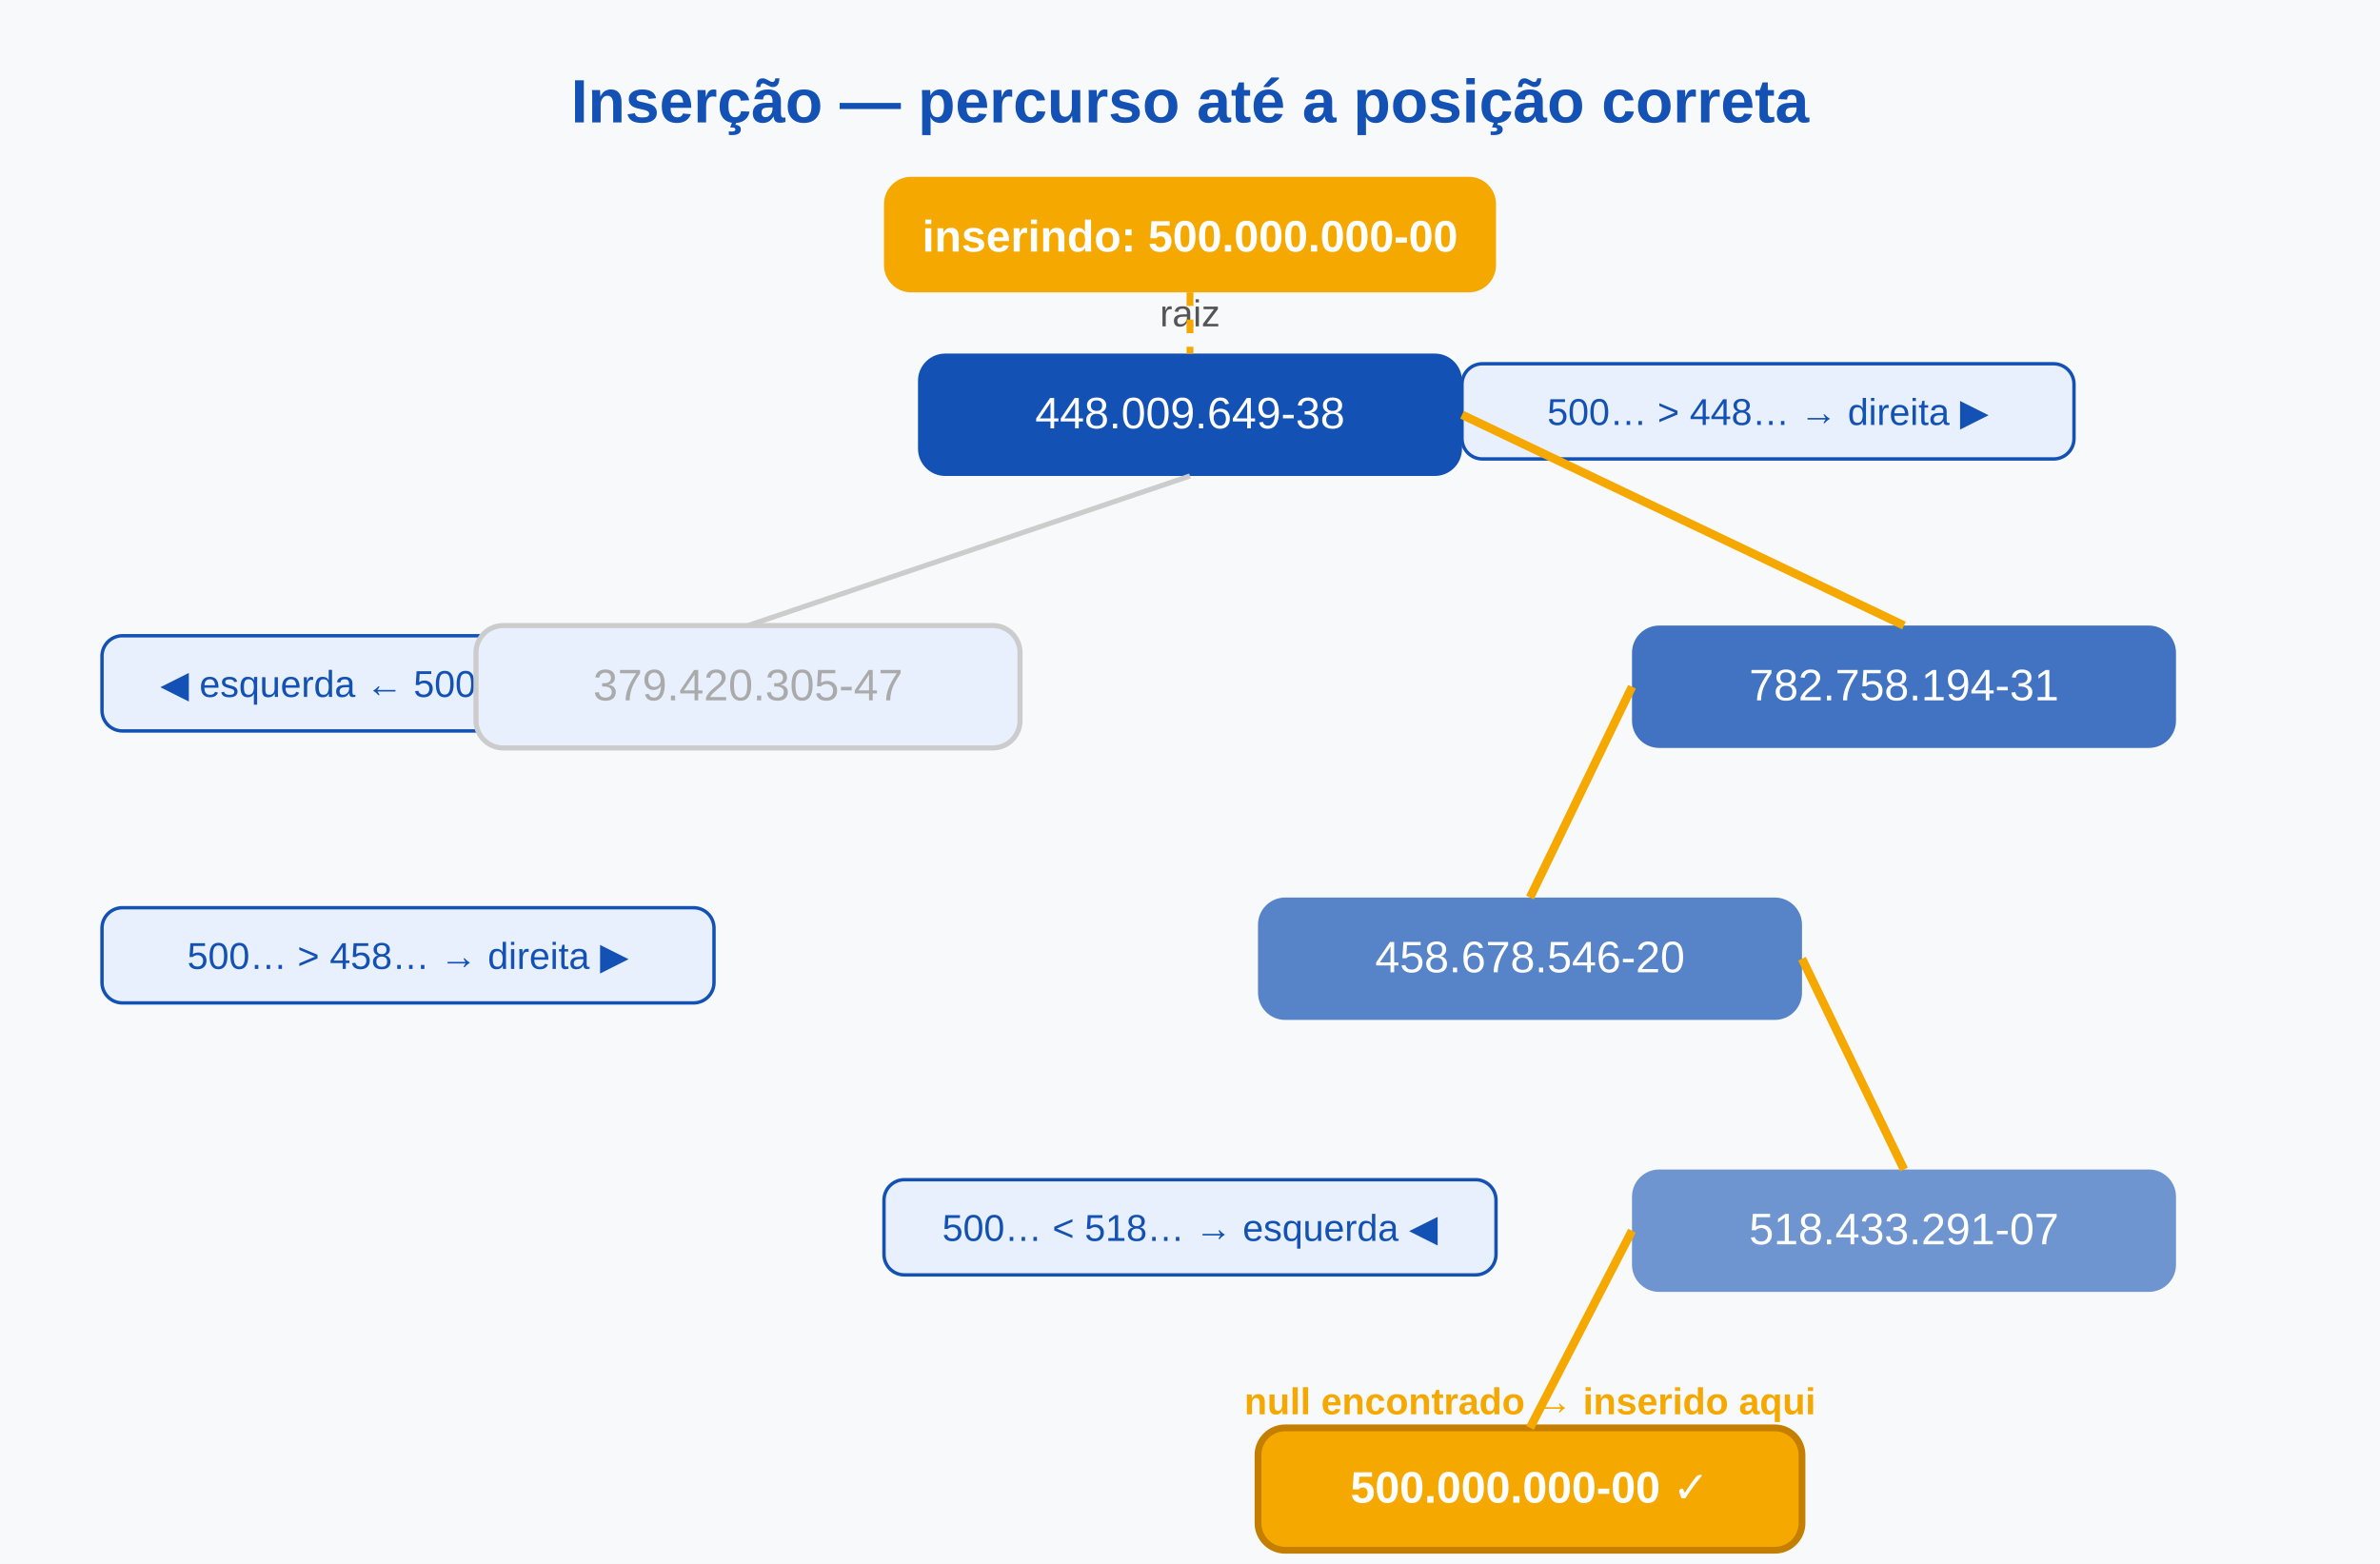
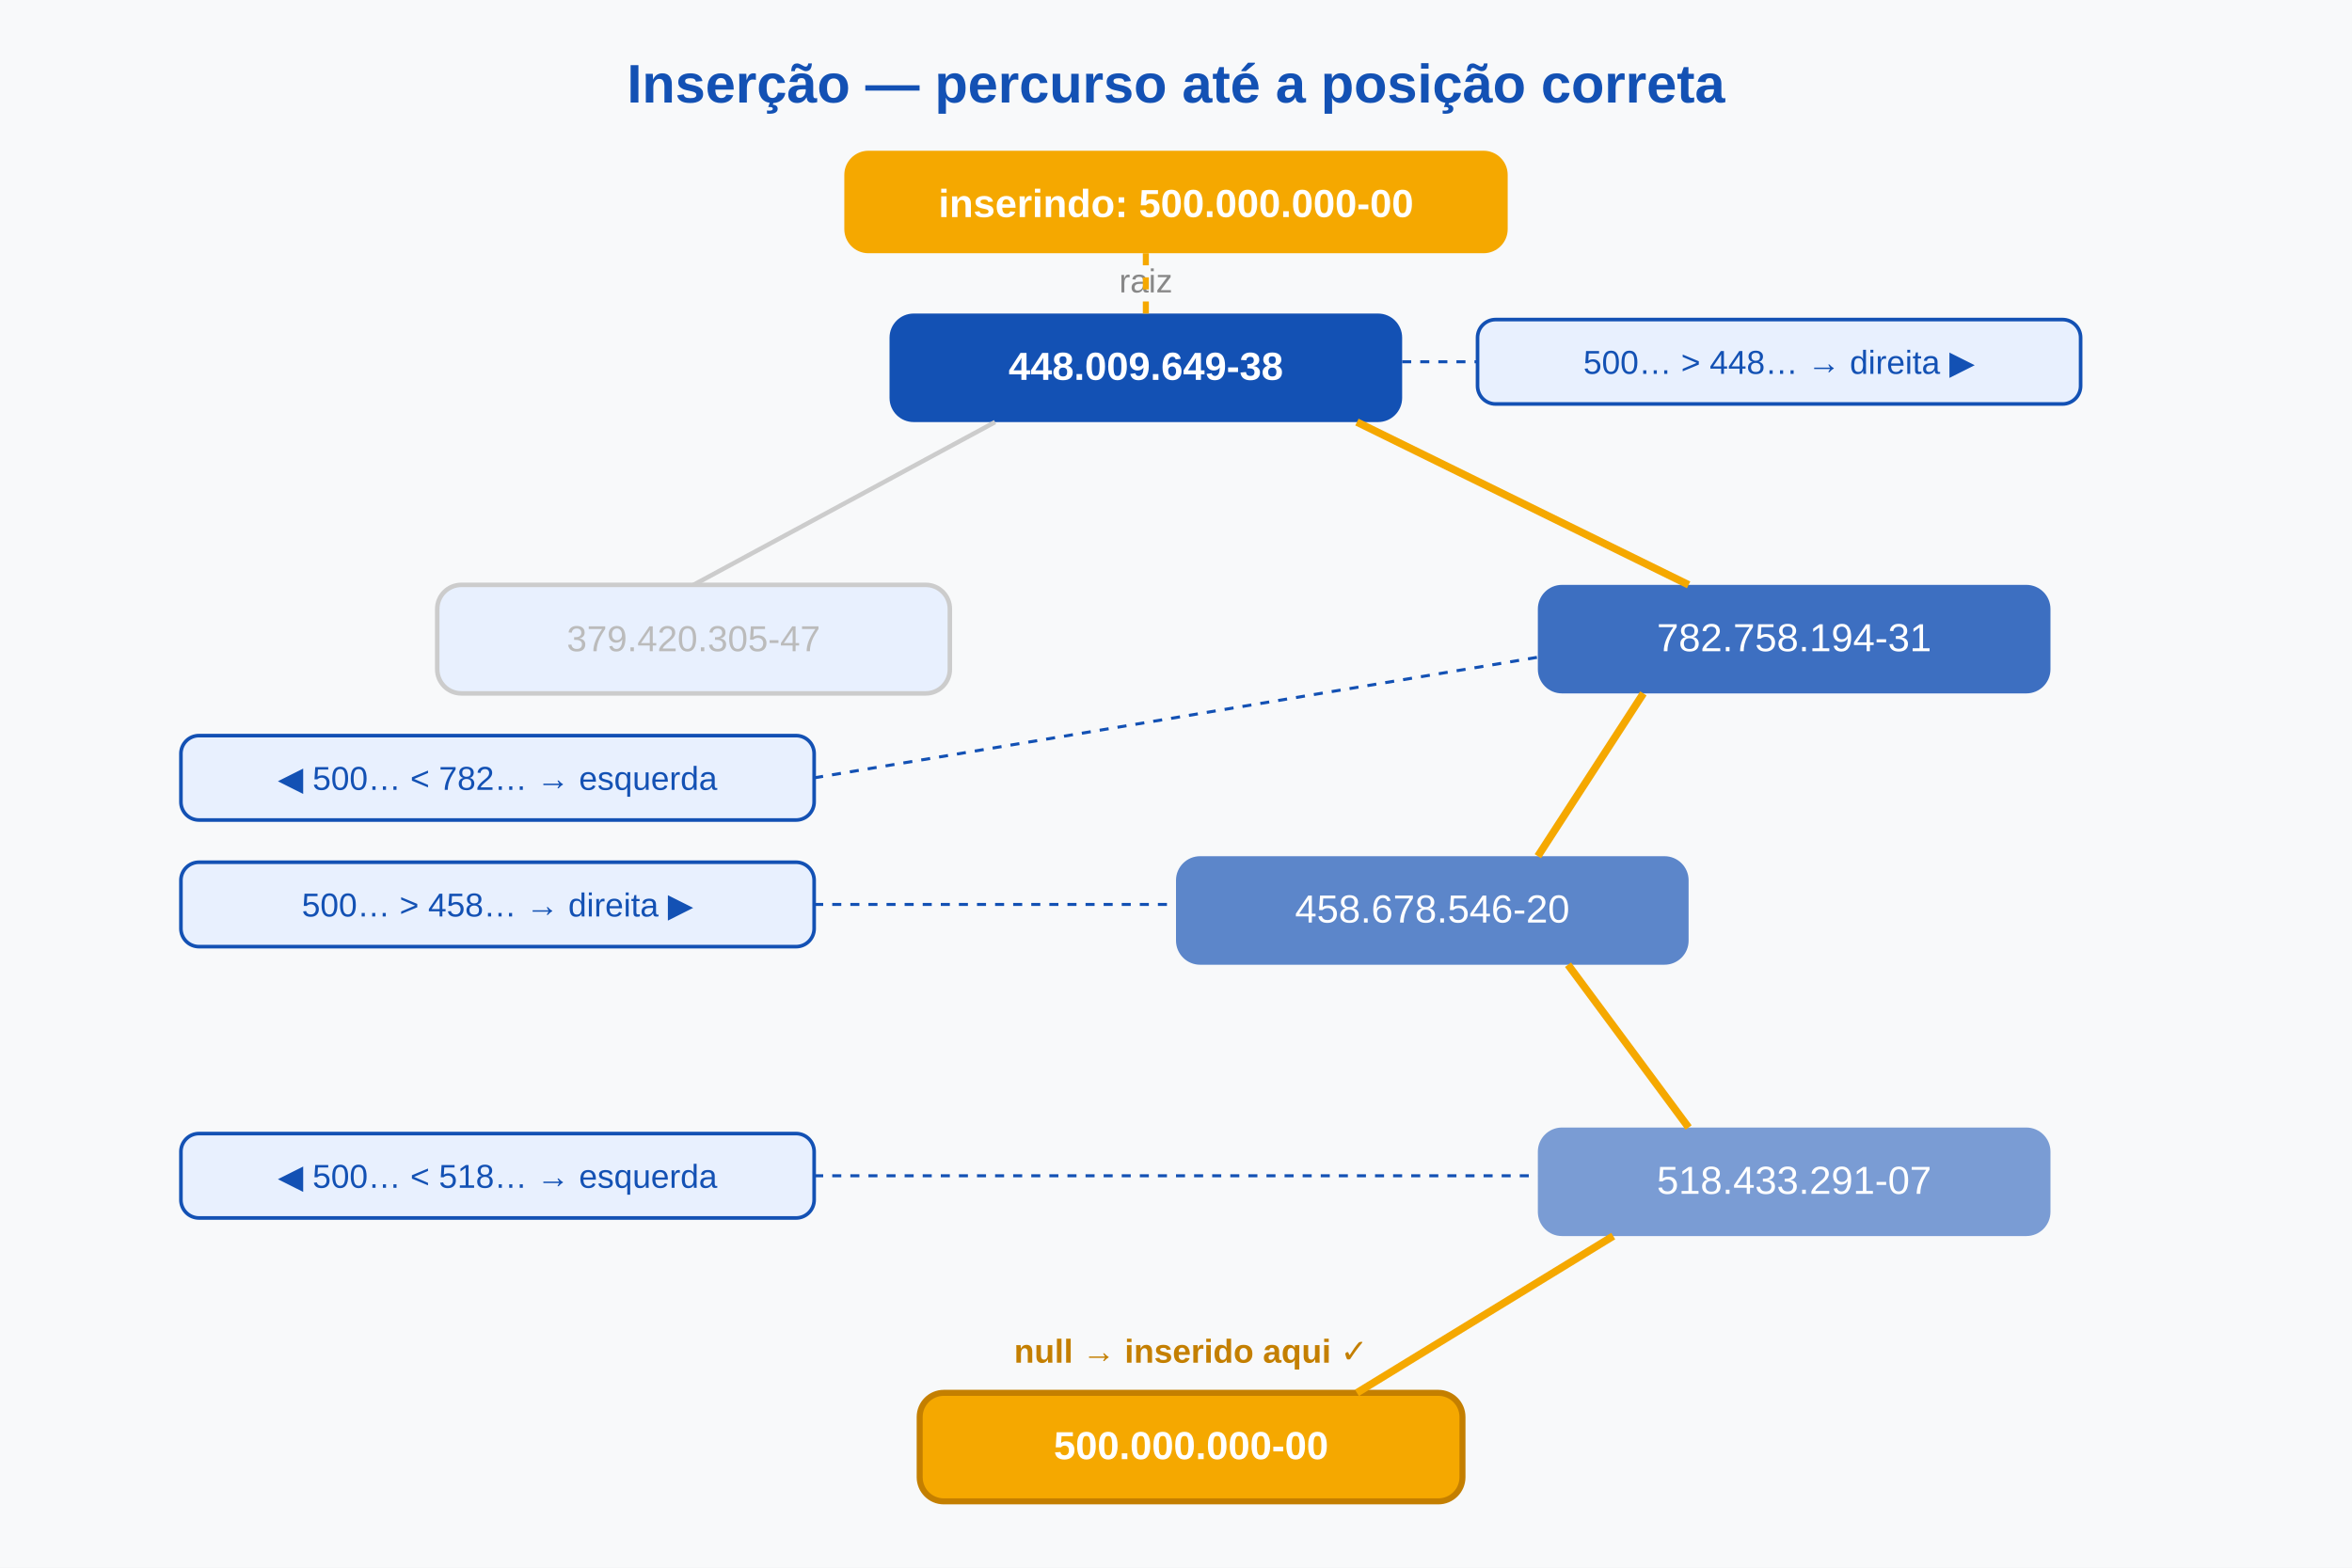
- <svg xmlns="http://www.w3.org/2000/svg" viewBox="0 0 700 460" font-family="Segoe UI, Arial, sans-serif">
-   <rect width="700" height="460" fill="#f8f9fa" />
-   <text x="350" y="36" text-anchor="middle" fill="#1351B4" font-size="18" font-weight="bold">Inserção — percurso até a posição correta</text>
-   <rect x="260" y="52" width="180" height="34" rx="8" fill="#F5A800" />
-   <text x="350" y="74" text-anchor="middle" fill="white" font-size="13" font-weight="bold">inserindo: 500.000.000-00</text>
-   <rect x="270" y="104" width="160" height="36" rx="8" fill="#1351B4" />
-   <text x="350" y="126" text-anchor="middle" fill="white" font-size="13">448.009.649-38</text>
-   <text x="350" y="96" text-anchor="middle" fill="#555" font-size="11">raiz</text>
-   <rect x="430" y="107" width="180" height="28" rx="6" fill="#e8f0fe" stroke="#1351B4" stroke-width="1" />
-   <text x="520" y="125" text-anchor="middle" fill="#1351B4" font-size="11">500… &gt; 448… → direita ▶</text>
-   <rect x="480" y="184" width="160" height="36" rx="8" fill="#1351B4" opacity="0.8" />
-   <text x="560" y="206" text-anchor="middle" fill="white" font-size="13">782.758.194-31</text>
-   <rect x="30" y="187" width="180" height="28" rx="6" fill="#e8f0fe" stroke="#1351B4" stroke-width="1" />
-   <text x="120" y="205" text-anchor="middle" fill="#1351B4" font-size="11">◀ esquerda ← 500… &lt; 782…</text>
-   <rect x="370" y="264" width="160" height="36" rx="8" fill="#1351B4" opacity="0.7" />
-   <text x="450" y="286" text-anchor="middle" fill="white" font-size="13">458.678.546-20</text>
-   <rect x="30" y="267" width="180" height="28" rx="6" fill="#e8f0fe" stroke="#1351B4" stroke-width="1" />
-   <text x="120" y="285" text-anchor="middle" fill="#1351B4" font-size="11">500… &gt; 458… → direita ▶</text>
-   <rect x="480" y="344" width="160" height="36" rx="8" fill="#1351B4" opacity="0.6" />
-   <text x="560" y="366" text-anchor="middle" fill="white" font-size="13">518.433.291-07</text>
-   <rect x="260" y="347" width="180" height="28" rx="6" fill="#e8f0fe" stroke="#1351B4" stroke-width="1" />
-   <text x="350" y="365" text-anchor="middle" fill="#1351B4" font-size="11">500… &lt; 518… → esquerda ◀</text>
-   <rect x="370" y="420" width="160" height="36" rx="8" fill="#F5A800" stroke="#c47f00" stroke-width="2" />
-   <text x="450" y="442" text-anchor="middle" fill="white" font-size="13" font-weight="bold">500.000.000-00 ✓</text>
-   <text x="450" y="416" text-anchor="middle" fill="#F5A800" font-size="11" font-weight="bold">null encontrado → inserido aqui</text>
-   <line x1="350" y1="86" x2="350" y2="104" stroke="#F5A800" stroke-width="2" stroke-dasharray="4" />
-   <line x1="430" y1="122" x2="560" y2="184" stroke="#F5A800" stroke-width="2.5" />
-   <line x1="480" y1="202" x2="450" y2="264" stroke="#F5A800" stroke-width="2.5" />
-   <line x1="530" y1="282" x2="560" y2="344" stroke="#F5A800" stroke-width="2.5" />
-   <line x1="480" y1="362" x2="450" y2="420" stroke="#F5A800" stroke-width="2.5" />
-   <line x1="350" y1="140" x2="220" y2="184" stroke="#ccc" stroke-width="1.5" />
-   <rect x="140" y="184" width="160" height="36" rx="8" fill="#e8f0fe" stroke="#ccc" stroke-width="1.5" />
-   <text x="220" y="206" text-anchor="middle" fill="#aaa" font-size="13">379.420.305-47</text>
+ <svg xmlns="http://www.w3.org/2000/svg" viewBox="0 0 780 520" font-family="Segoe UI, Arial, sans-serif">
+   <rect width="780" height="520" fill="#f8f9fa" />
+   <text x="390" y="34" text-anchor="middle" fill="#1351B4" font-size="18" font-weight="bold">Inserção — percurso até a posição correta</text>
+   <rect x="280" y="50" width="220" height="34" rx="8" fill="#F5A800" />
+   <text x="390" y="72" text-anchor="middle" fill="white" font-size="13" font-weight="bold">inserindo: 500.000.000-00</text>
+   <rect x="295" y="104" width="170" height="36" rx="8" fill="#1351B4" />
+   <text x="380" y="126" text-anchor="middle" fill="white" font-size="13" font-weight="bold">448.009.649-38</text>
+   <text x="380" y="97" text-anchor="middle" fill="#888" font-size="11">raiz</text>
+   <rect x="490" y="106" width="200" height="28" rx="6" fill="#e8f0fe" stroke="#1351B4" stroke-width="1.2" />
+   <text x="590" y="124" text-anchor="middle" fill="#1351B4" font-size="11">500… &gt; 448… → direita ▶</text>
+   <line x1="465" y1="120" x2="490" y2="120" stroke="#1351B4" stroke-width="1" stroke-dasharray="3" />
+   <rect x="510" y="194" width="170" height="36" rx="8" fill="#1351B4" opacity="0.82" />
+   <text x="595" y="216" text-anchor="middle" fill="white" font-size="13">782.758.194-31</text>
+   <rect x="60" y="244" width="210" height="28" rx="6" fill="#e8f0fe" stroke="#1351B4" stroke-width="1.2" />
+   <text x="165" y="262" text-anchor="middle" fill="#1351B4" font-size="11">◀ 500… &lt; 782… → esquerda</text>
+   <line x1="270" y1="258" x2="510" y2="218" stroke="#1351B4" stroke-width="1" stroke-dasharray="3" />
+   <rect x="390" y="284" width="170" height="36" rx="8" fill="#1351B4" opacity="0.68" />
+   <text x="475" y="306" text-anchor="middle" fill="white" font-size="13">458.678.546-20</text>
+   <rect x="60" y="286" width="210" height="28" rx="6" fill="#e8f0fe" stroke="#1351B4" stroke-width="1.2" />
+   <text x="165" y="304" text-anchor="middle" fill="#1351B4" font-size="11">500… &gt; 458… → direita ▶</text>
+   <line x1="270" y1="300" x2="390" y2="300" stroke="#1351B4" stroke-width="1" stroke-dasharray="3" />
+   <rect x="510" y="374" width="170" height="36" rx="8" fill="#1351B4" opacity="0.55" />
+   <text x="595" y="396" text-anchor="middle" fill="white" font-size="13">518.433.291-07</text>
+   <rect x="60" y="376" width="210" height="28" rx="6" fill="#e8f0fe" stroke="#1351B4" stroke-width="1.2" />
+   <text x="165" y="394" text-anchor="middle" fill="#1351B4" font-size="11">◀ 500… &lt; 518… → esquerda</text>
+   <line x1="270" y1="390" x2="510" y2="390" stroke="#1351B4" stroke-width="1" stroke-dasharray="3" />
+   <text x="395" y="452" text-anchor="middle" fill="#c47f00" font-size="11" font-weight="bold">null → inserido aqui ✓</text>
+   <rect x="305" y="462" width="180" height="36" rx="8" fill="#F5A800" stroke="#c47f00" stroke-width="2" />
+   <text x="395" y="484" text-anchor="middle" fill="white" font-size="13" font-weight="bold">500.000.000-00</text>
+   <line x1="380" y1="84" x2="380" y2="104" stroke="#F5A800" stroke-width="2" stroke-dasharray="4" />
+   <line x1="450" y1="140" x2="560" y2="194" stroke="#F5A800" stroke-width="2.5" />
+   <line x1="545" y1="230" x2="510" y2="284" stroke="#F5A800" stroke-width="2.5" />
+   <line x1="520" y1="320" x2="560" y2="374" stroke="#F5A800" stroke-width="2.5" />
+   <line x1="535" y1="410" x2="450" y2="462" stroke="#F5A800" stroke-width="2.5" />
+   <line x1="330" y1="140" x2="230" y2="194" stroke="#ccc" stroke-width="1.5" />
+   <rect x="145" y="194" width="170" height="36" rx="8" fill="#e8f0fe" stroke="#ccc" stroke-width="1.5" />
+   <text x="230" y="216" text-anchor="middle" fill="#bbb" font-size="12">379.420.305-47</text>
</svg>
